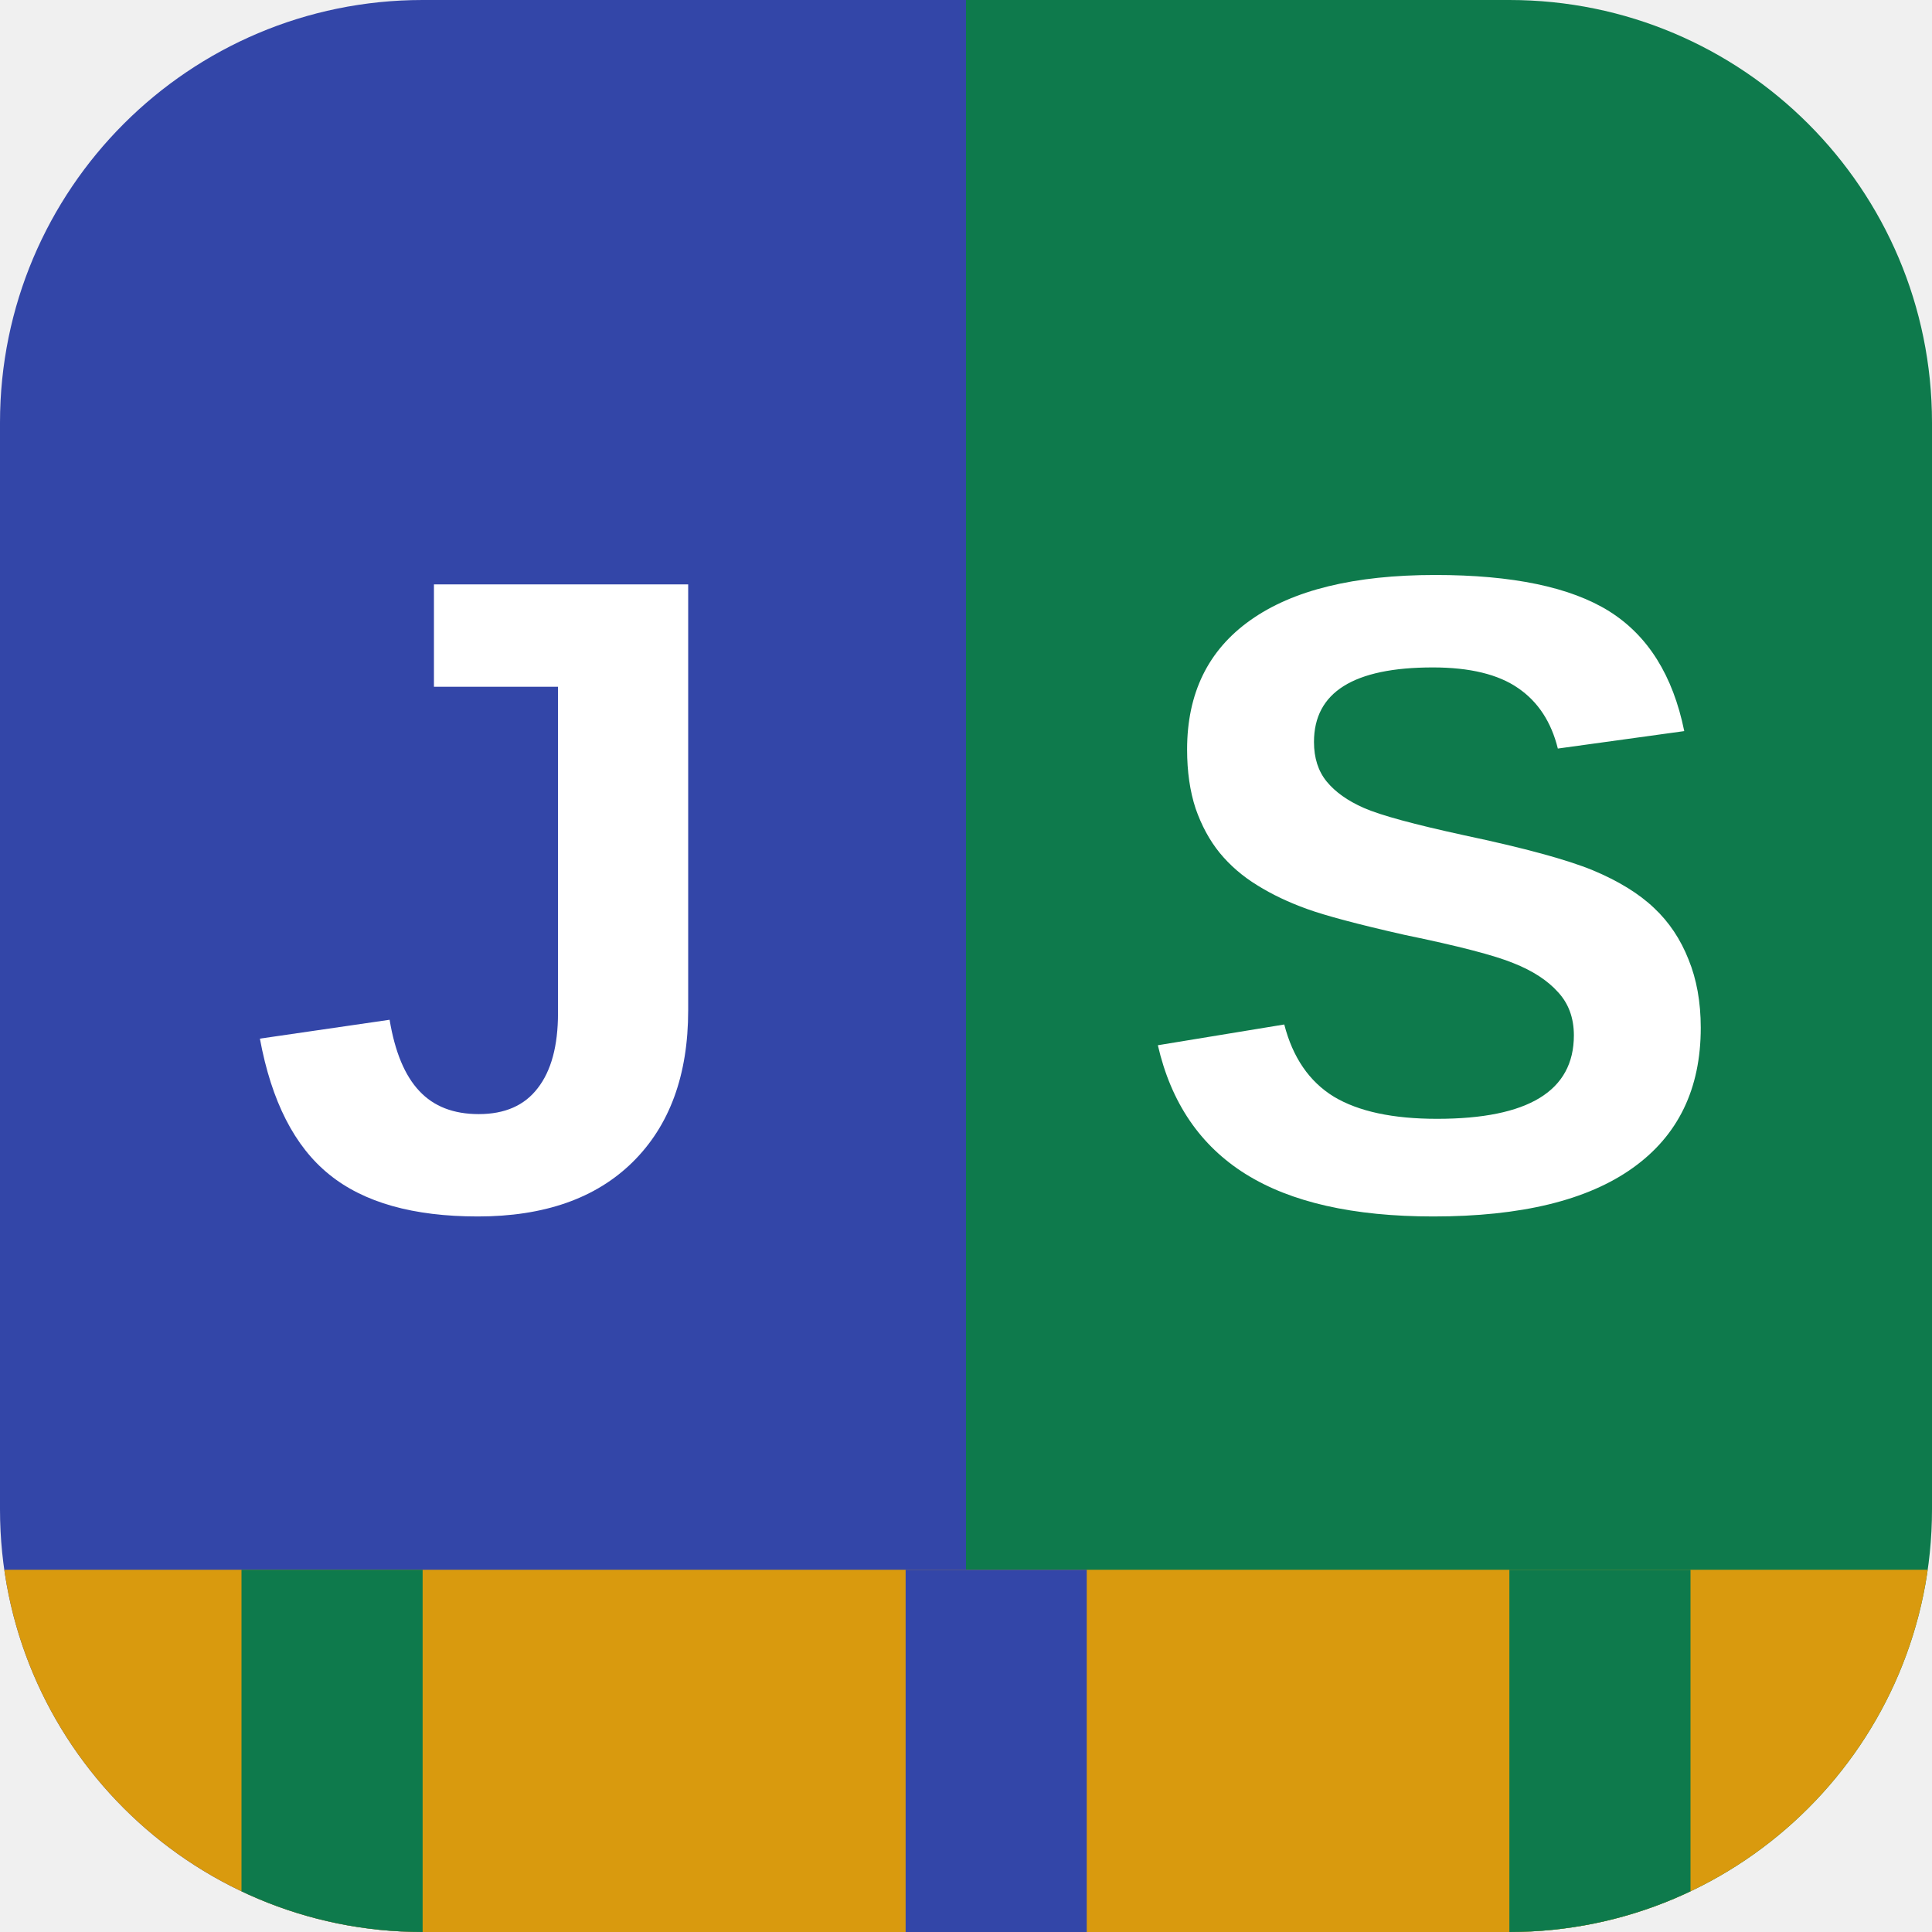
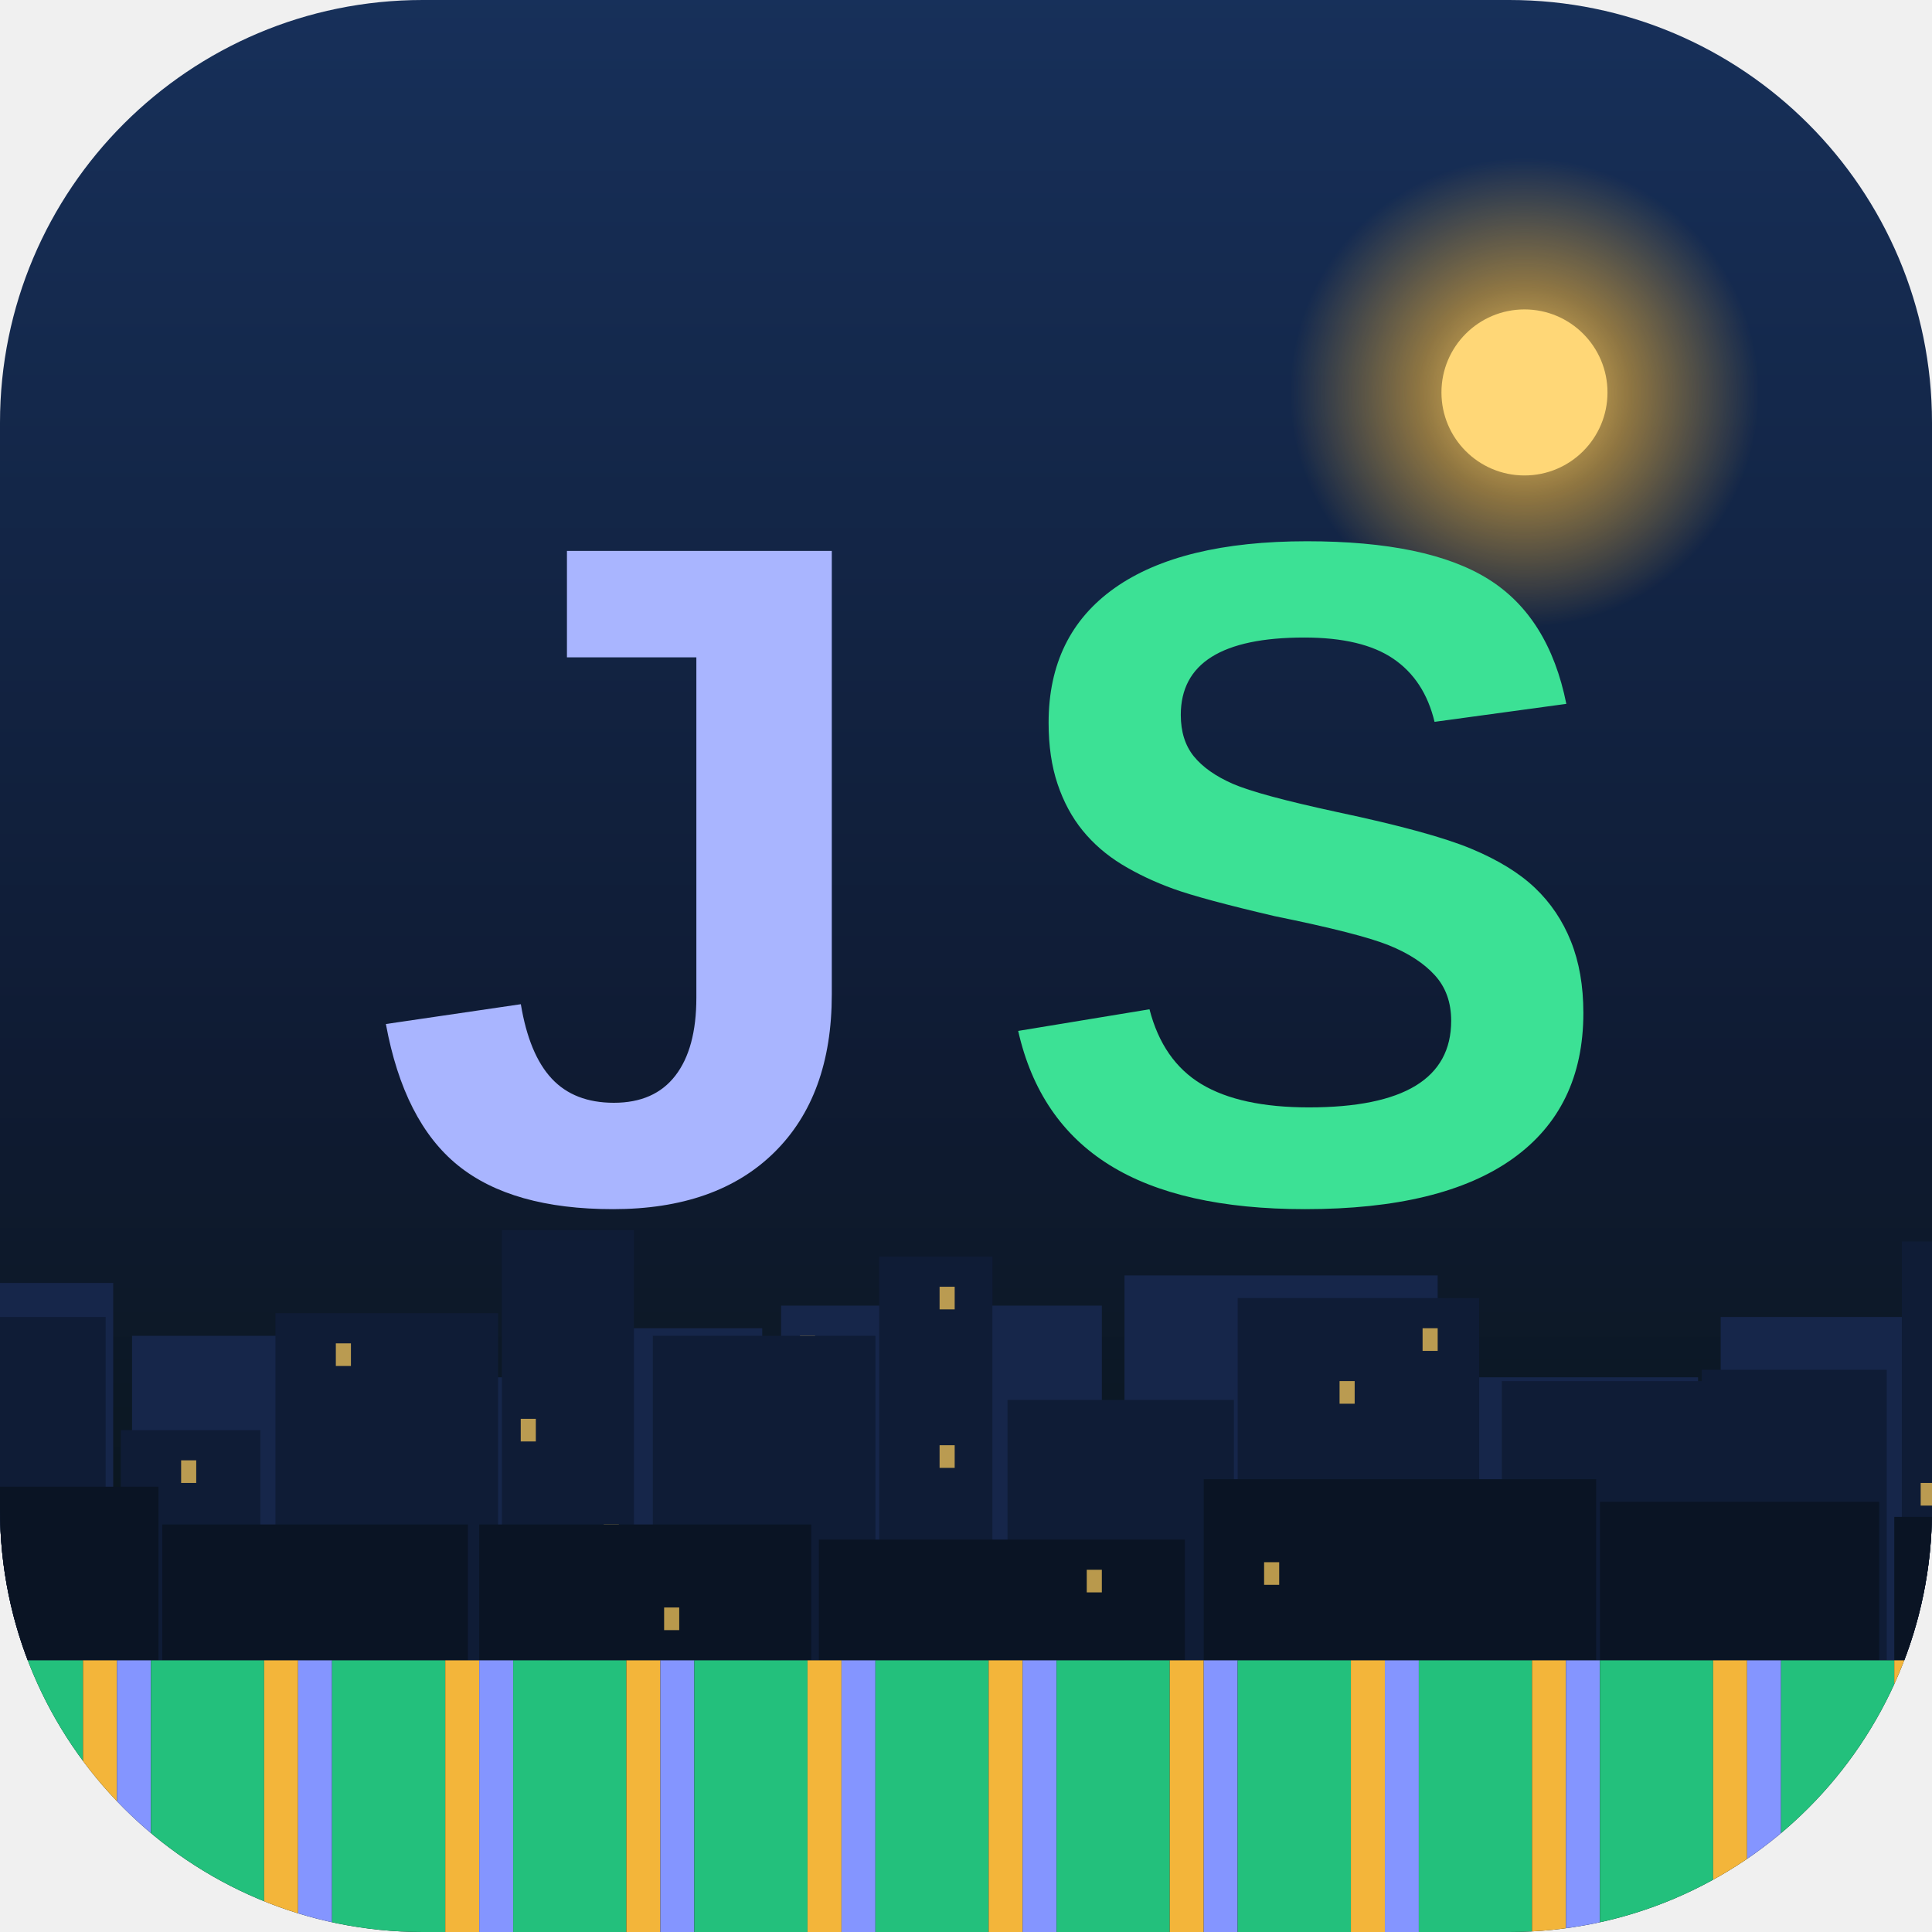
- <svg xmlns="http://www.w3.org/2000/svg" viewBox="0 0 64 64">
+ <svg xmlns="http://www.w3.org/2000/svg" viewBox="0 0 512 512">
  <defs>
+     <linearGradient id="bg" x1="0" y1="0" x2="0" y2="1">
+       <stop offset="0" stop-color="#17305A" />
+       <stop offset=".55" stop-color="#0F1B33" />
+       <stop offset="1" stop-color="#07130E" />
+     </linearGradient>
+     <radialGradient id="moon" cx=".5" cy=".5" r=".5">
+       <stop offset="0" stop-color="#FFD777" />
+       <stop offset=".45" stop-color="#F3B53A" stop-opacity=".55" />
+       <stop offset="1" stop-color="#F3B53A" stop-opacity="0" />
+     </radialGradient>
    <clipPath id="r">
-       <rect width="64" height="64" rx="14" />
+       <rect width="512" height="512" rx="112" />
    </clipPath>
  </defs>
  <g clip-path="url(#r)">
-     <rect width="32" height="64" fill="#3346A8" />
-     <rect x="32" width="32" height="64" fill="#0E7A4C" />
-     <rect y="52" width="64" height="12" fill="#D99A0E" />
-     <rect x="8" y="52" width="6" height="12" fill="#0E7A4C" />
-     <rect x="30" y="52" width="6" height="12" fill="#3346A8" />
-     <rect x="50" y="52" width="6" height="12" fill="#0E7A4C" />
+     <rect width="512" height="512" fill="url(#bg)" />
+     <circle cx="404" cy="104" r="62" fill="url(#moon)" />
+     <circle cx="404" cy="104" r="22" fill="#FFD777" />
+     <svg x="0" y="250" width="512" height="190" viewBox="0 0 512 190" preserveAspectRatio="none">
+       <path fill="#16264A" d="M-10 190V90h40V190zM35 190V104h46V190zM84 190V115h61V190zM149 190V102h53V190zM207 190V96h85V190zM298 190V88h83V190zM383 190V115h67V190zM456 190V99h61V190zM519 190V89h83V190z" />
+       <path fill="#F3C65A" opacity=".75" d="M212 104h4v6h-4zM245 104h4v6h-4zM234 132h4v6h-4zM278 132h4v6h-4zM421 165h4v6h-4zM483 163h4v6h-4zM494 163h4v6h-4z" />
+       <path fill="#0F1C36" d="M-10 190V99h38V190zM32 190V129h37V190zM73 190V98h59V190zM133 190V76h35V190zM173 190V104h59V190zM233 190V83h30V190zM267 190V121h60V190zM328 190V94h64V190zM398 190V116h53V190zM451 190V113h49V190zM504 190V79h59V190z" />
+       <path fill="#F3C65A" opacity=".75" d="M-5 149h4v6h-4zM-5 163h4v6h-4zM48 137h4v6h-4zM89 106h4v6h-4zM138 126h4v6h-4zM160 154h4v6h-4zM249 91h4v6h-4zM249 133h4v6h-4zM238 175h4v6h-4zM377 102h4v6h-4zM355 116h4v6h-4zM553 87h4v6h-4zM509 143h4v6h-4zM520 157h4v6h-4z" />
+       <path fill="#0A1424" d="M-10 190V144h52V190zM43 190V154h81V190zM127 190V154h88V190zM217 190V158h97V190zM319 190V142h104V190zM424 190V148h74V190zM502 190V152h59V190z" />
+       <path fill="#F3C65A" opacity=".75" d="M176 176h4v6h-4zM288 166h4v6h-4zM335 164h4v6h-4zM518 160h4v6h-4z" />
+     </svg>
+     <g>
+       <rect x="-8" y="440" width="30" height="72" fill="#23C07C" />
+       <rect x="22" y="440" width="9" height="72" fill="#F3B53A" />
+       <rect x="31" y="440" width="9" height="72" fill="#8495FF" />
+       <rect x="40" y="440" width="30" height="72" fill="#23C07C" />
+       <rect x="70" y="440" width="9" height="72" fill="#F3B53A" />
+       <rect x="79" y="440" width="9" height="72" fill="#8495FF" />
+       <rect x="88" y="440" width="30" height="72" fill="#23C07C" />
+       <rect x="118" y="440" width="9" height="72" fill="#F3B53A" />
+       <rect x="127" y="440" width="9" height="72" fill="#8495FF" />
+       <rect x="136" y="440" width="30" height="72" fill="#23C07C" />
+       <rect x="166" y="440" width="9" height="72" fill="#F3B53A" />
+       <rect x="175" y="440" width="9" height="72" fill="#8495FF" />
+       <rect x="184" y="440" width="30" height="72" fill="#23C07C" />
+       <rect x="214" y="440" width="9" height="72" fill="#F3B53A" />
+       <rect x="223" y="440" width="9" height="72" fill="#8495FF" />
+       <rect x="232" y="440" width="30" height="72" fill="#23C07C" />
+       <rect x="262" y="440" width="9" height="72" fill="#F3B53A" />
+       <rect x="271" y="440" width="9" height="72" fill="#8495FF" />
+       <rect x="280" y="440" width="30" height="72" fill="#23C07C" />
+       <rect x="310" y="440" width="9" height="72" fill="#F3B53A" />
+       <rect x="319" y="440" width="9" height="72" fill="#8495FF" />
+       <rect x="328" y="440" width="30" height="72" fill="#23C07C" />
+       <rect x="358" y="440" width="9" height="72" fill="#F3B53A" />
+       <rect x="367" y="440" width="9" height="72" fill="#8495FF" />
+       <rect x="376" y="440" width="30" height="72" fill="#23C07C" />
+       <rect x="406" y="440" width="9" height="72" fill="#F3B53A" />
+       <rect x="415" y="440" width="9" height="72" fill="#8495FF" />
+       <rect x="424" y="440" width="30" height="72" fill="#23C07C" />
+       <rect x="454" y="440" width="9" height="72" fill="#F3B53A" />
+       <rect x="463" y="440" width="9" height="72" fill="#8495FF" />
+       <rect x="472" y="440" width="30" height="72" fill="#23C07C" />
+       <rect x="502" y="440" width="9" height="72" fill="#F3B53A" />
+       <rect x="511" y="440" width="9" height="72" fill="#8495FF" />
+     </g>
  </g>
-   <text x="16.5" y="40" font-family="Arial, Helvetica, sans-serif" font-weight="800" font-size="30" fill="#fff" text-anchor="middle">J</text>
-   <text x="47.5" y="40" font-family="Arial, Helvetica, sans-serif" font-weight="800" font-size="30" fill="#fff" text-anchor="middle">S</text>
+   <text x="168" y="318" font-family="Arial Black, Arial, Helvetica, sans-serif" font-weight="800" font-size="250" fill="#A9B5FF" text-anchor="middle">J</text>
+   <text x="346" y="318" font-family="Arial Black, Arial, Helvetica, sans-serif" font-weight="800" font-size="250" fill="#3CE195" text-anchor="middle">S</text>
</svg>
